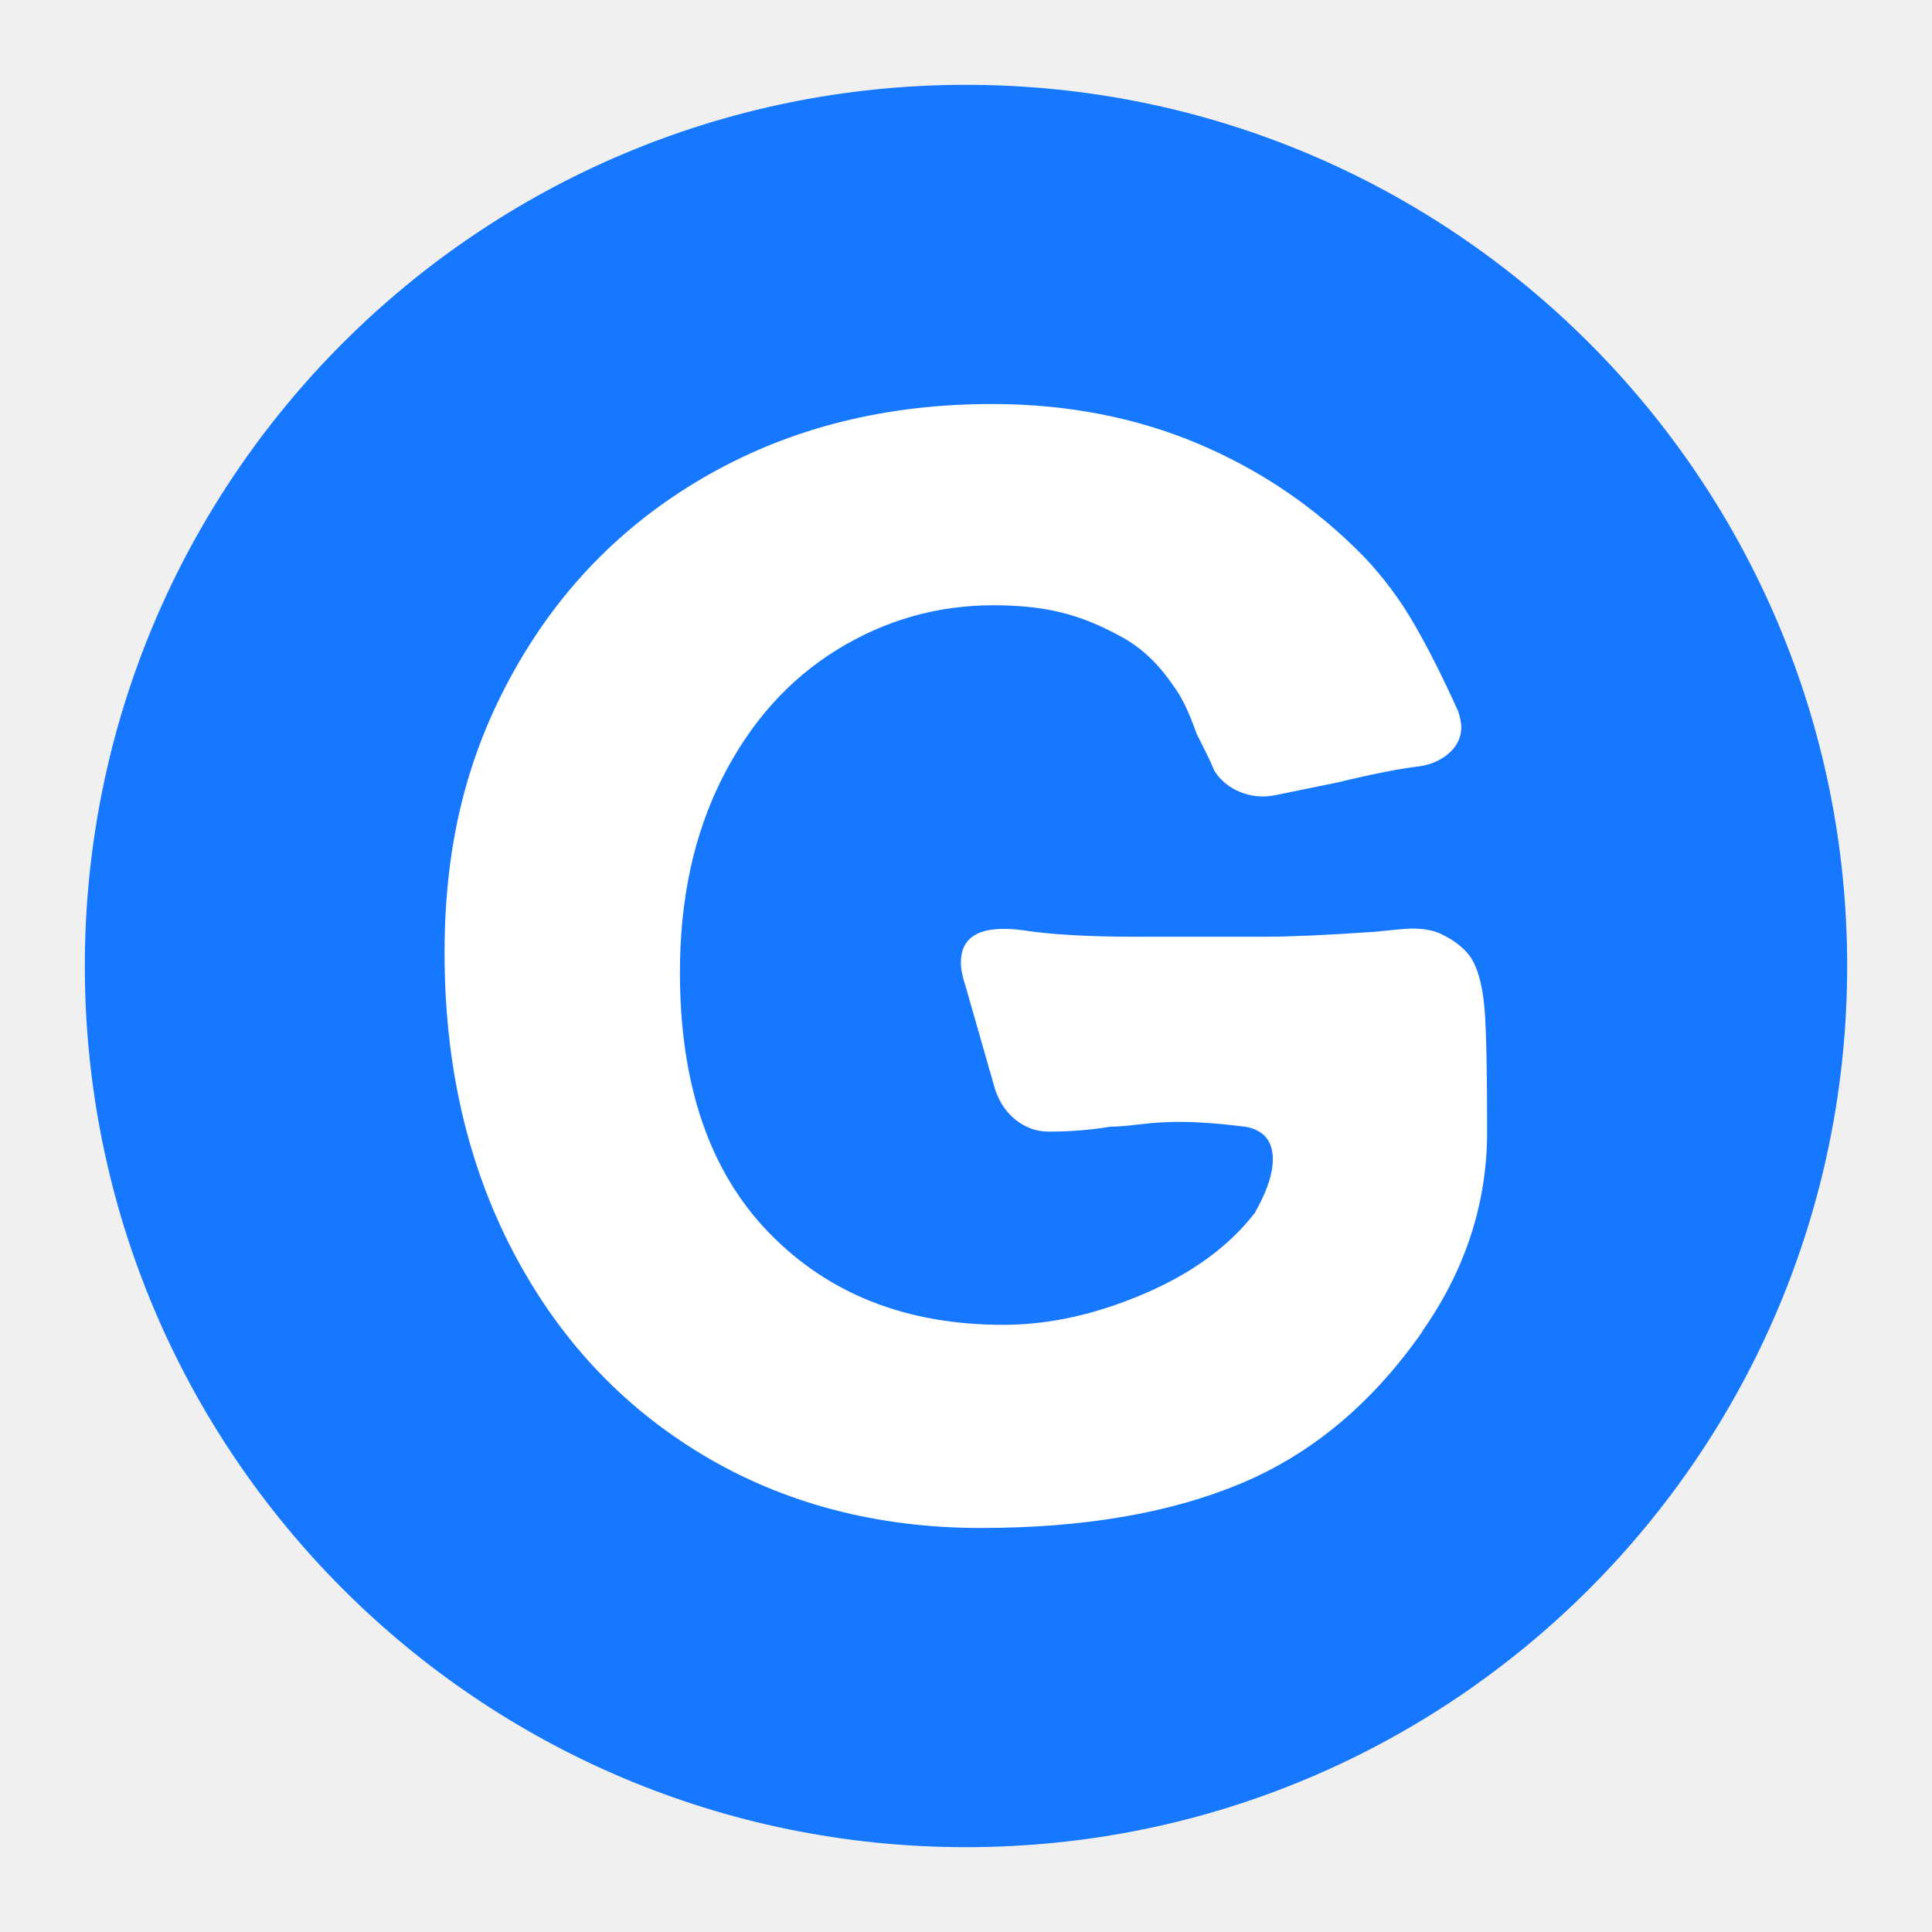
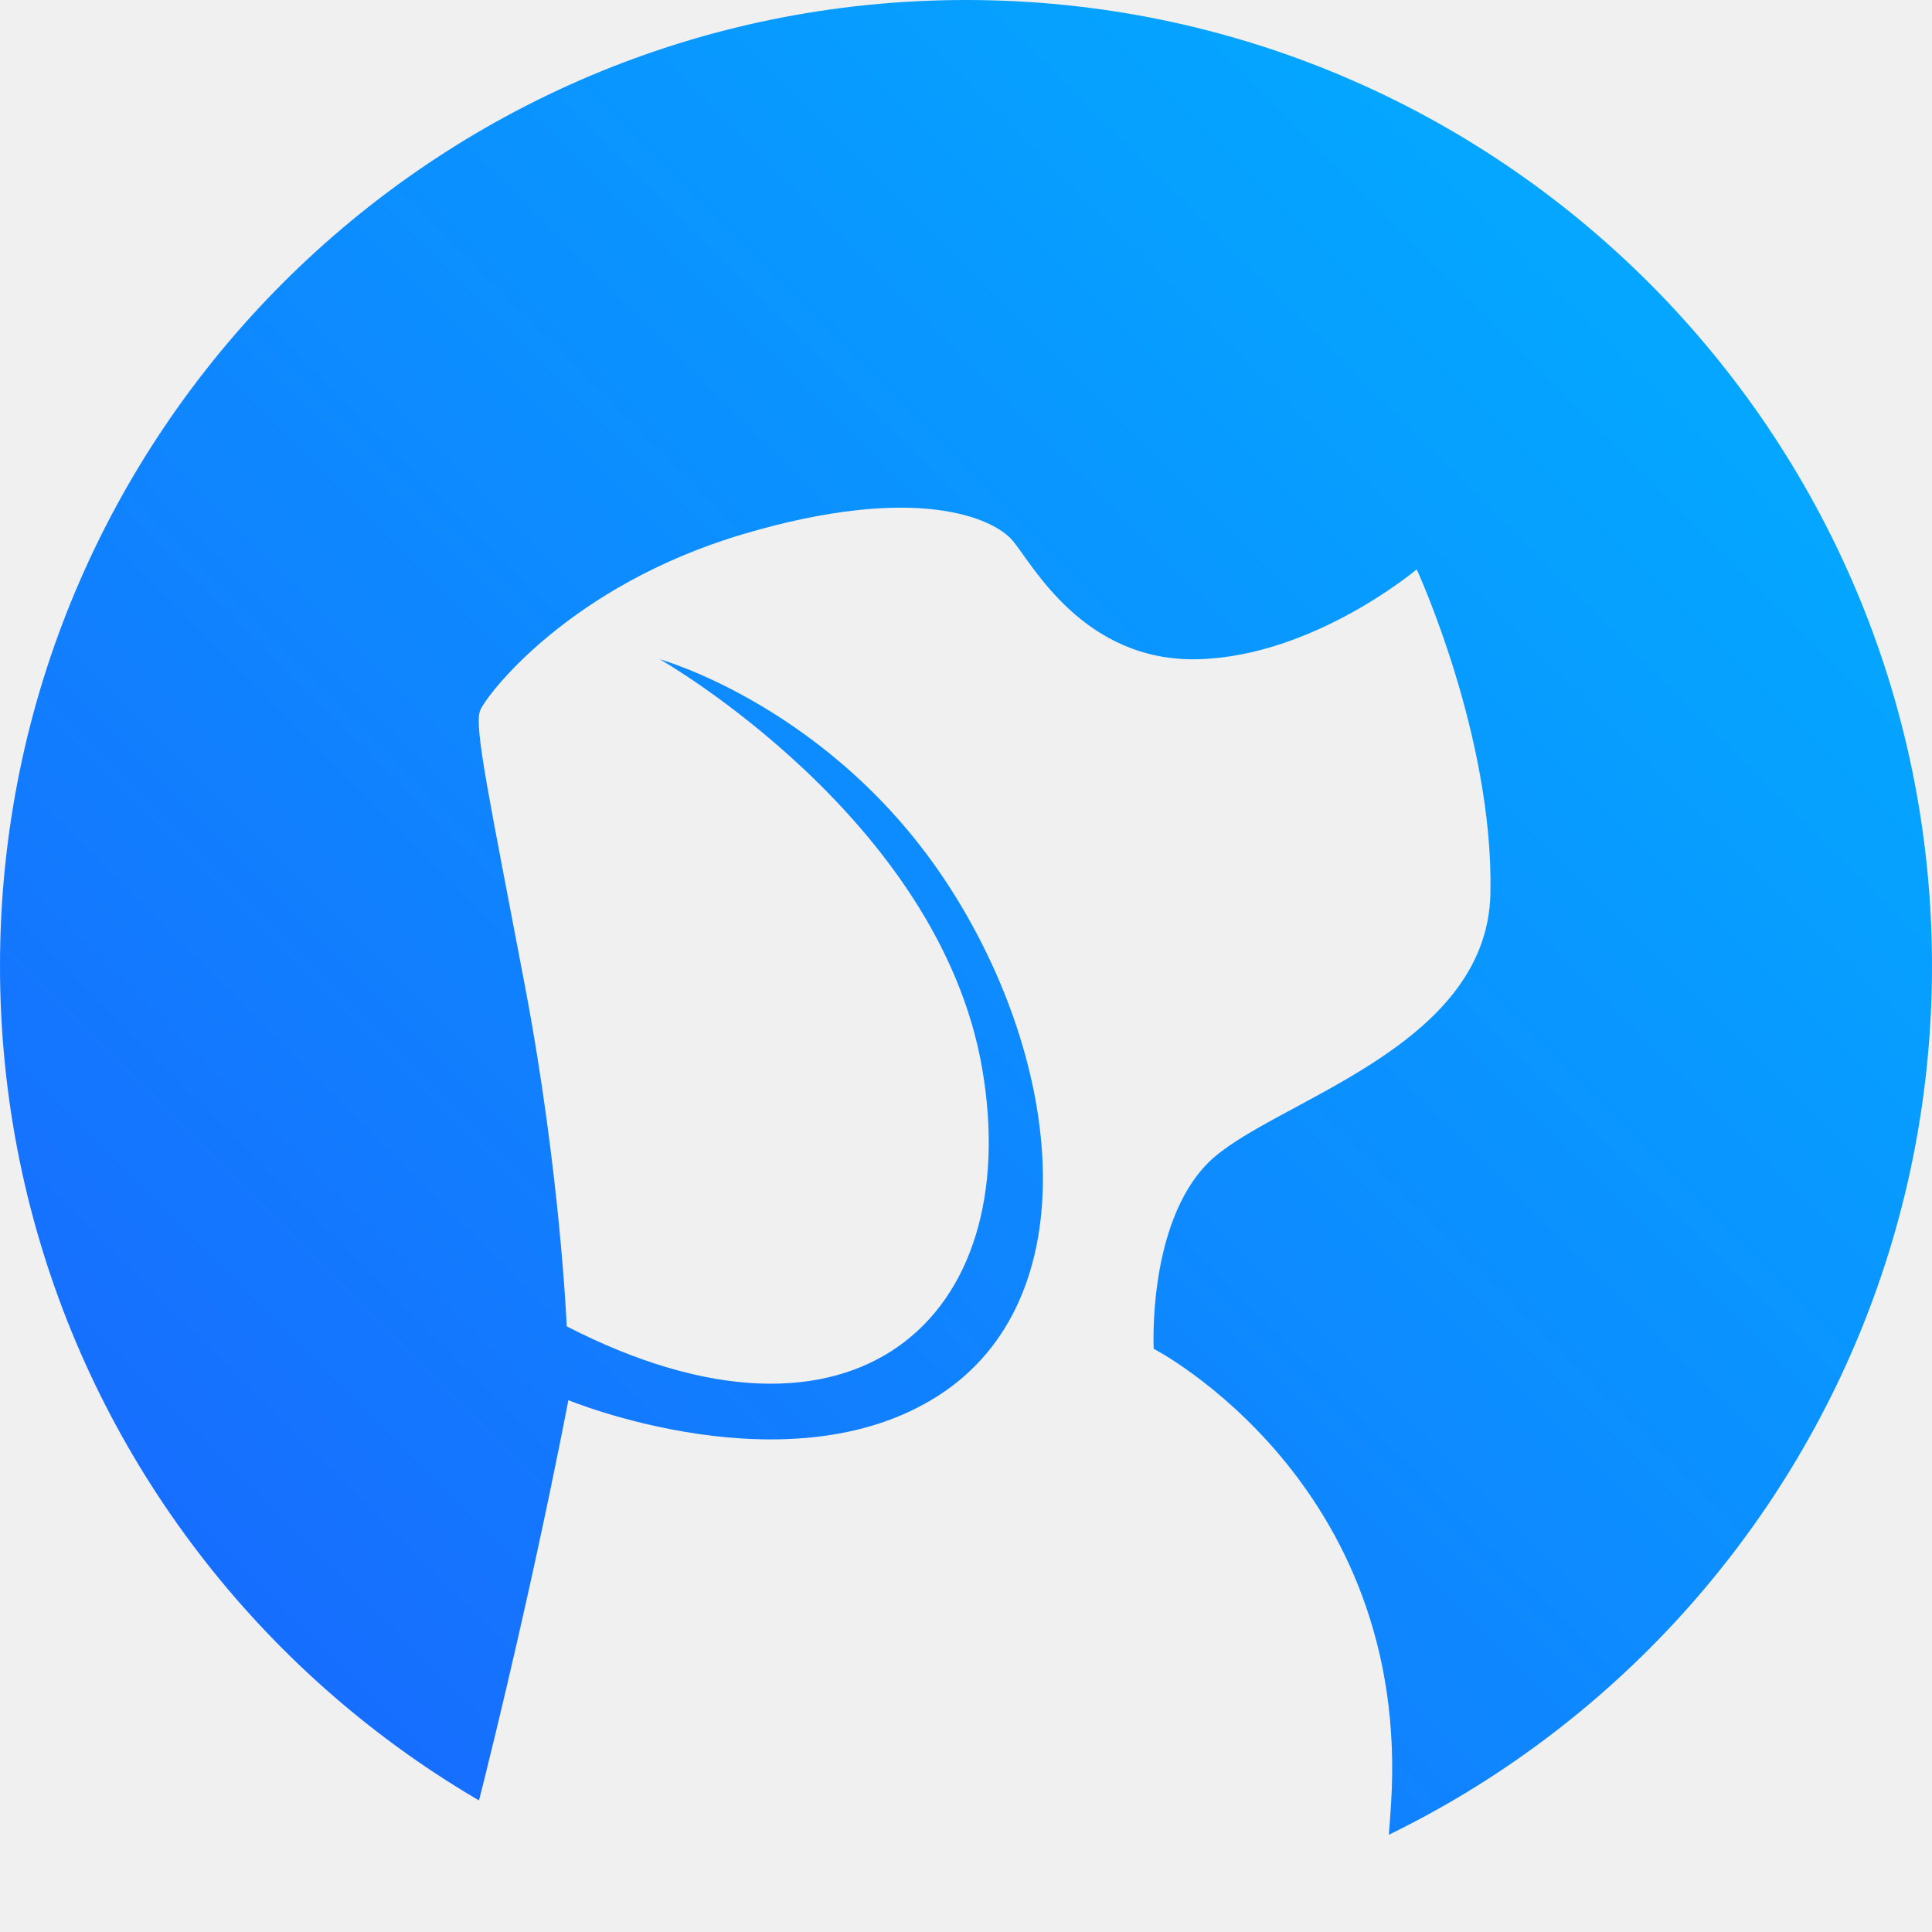
- <svg xmlns="http://www.w3.org/2000/svg" id="uuid-36ae224a-5dd5-43c4-8c6f-1aef4fd52657" data-name="图层 1" viewBox="0 0 192 192">
-   <circle cx="96" cy="96" r="87.57" style="fill: #1677ff;" />
-   <path d="M141.36,132.32c-4.95,7.1-10.95,12.13-18,15.09-7.05,2.96-15.68,4.44-25.91,4.44s-19.53-2.42-27.6-7.26c-8.07-4.84-14.37-11.59-18.89-20.26-4.52-8.66-6.78-18.54-6.78-29.62s2.34-19.96,7.02-28.25c4.68-8.29,11.14-14.74,19.37-19.37,8.23-4.63,17.57-6.94,28.01-6.94,7.42,0,14.26,1.32,20.5,3.95,6.24,2.64,11.73,6.38,16.46,11.22,1.94,2.04,3.6,4.28,5,6.7,1.4,2.42,2.85,5.3,4.36,8.64,.22,.64,.32,1.19,.32,1.61,0,.97-.38,1.8-1.13,2.5-.75,.7-1.72,1.16-2.9,1.37-1.94,.22-4.68,.75-8.23,1.61l-6.3,1.29c-1.19,.22-2.32,.11-3.39-.32-1.08-.43-1.94-1.13-2.58-2.1-.22-.54-.48-1.13-.81-1.78-.32-.65-.65-1.29-.97-1.94-.75-2.15-1.51-3.71-2.26-4.68-1.51-2.26-3.28-3.93-5.33-5-1.94-1.07-3.87-1.86-5.81-2.34-1.94-.49-4.2-.73-6.78-.73-5.6,0-10.79,1.48-15.58,4.44-4.79,2.96-8.58,7.21-11.38,12.75-2.8,5.54-4.2,11.97-4.2,19.29,0,11.19,2.96,19.83,8.88,25.91,5.92,6.08,13.66,9.12,23.25,9.12,4.52,0,9.17-1.02,13.96-3.07,4.79-2.04,8.47-4.73,11.06-8.07l.16-.32c1.08-1.94,1.61-3.6,1.61-5,0-1.83-.92-2.91-2.74-3.23-2.58-.32-4.79-.48-6.62-.48-1.19,0-2.45,.08-3.79,.24-1.35,.16-2.34,.24-2.99,.24-1.94,.32-3.98,.49-6.13,.49-1.19,0-2.26-.38-3.23-1.13-.97-.75-1.67-1.78-2.1-3.07l-2.91-10.17c-.32-.97-.49-1.78-.49-2.42,0-2.69,2.04-3.76,6.14-3.23,2.69,.43,6.4,.65,11.14,.65h13.07c2.37,0,5.97-.16,10.82-.49,1.94-.21,3.17-.32,3.71-.32,1.07,0,1.99,.16,2.74,.49,1.61,.75,2.72,1.69,3.31,2.82,.59,1.13,.97,2.77,1.13,4.92,.16,2.15,.24,6.13,.24,11.95,0,7.1-2.15,13.72-6.46,19.86Z" style="fill: #fff;" />
+ <svg xmlns="http://www.w3.org/2000/svg" id="_图层_1" data-name="图层 1" viewBox="0 0 512 512">
+   <defs>
+     <style>
+       .cls-1 {
+         clip-path: url(#clippath);
+       }
+ 
+       .cls-2 {
+         fill: none;
+       }
+ 
+       .cls-2, .cls-3 {
+         stroke-width: 0px;
+       }
+ 
+       .cls-3 {
+         fill: url(#_未命名的渐变_4);
+       }
+     </style>
+     <clipPath id="clippath">
+       <rect class="cls-2" x="0" y="0" width="512" height="512" rx="256" ry="256" />
+     </clipPath>
+     <linearGradient id="_未命名的渐变_4" data-name="未命名的渐变 4" x1="426.63" y1="85.37" x2="64.59" y2="447.41" gradientUnits="userSpaceOnUse">
+       <stop offset="0" stop-color="#04a6ff" />
+       <stop offset="1" stop-color="#176cfe" />
+     </linearGradient>
+   </defs>
+   <g class="cls-1">
+     <path class="cls-3" d="M0,0v512h117.83c20.36-74.65,32.79-140.94,32.79-140.94,0,0,58.65,24.23,98.17-1.28,39.53-25.49,33.15-87.97,2.55-135.15-30.6-47.17-76.5-59.92-76.5-59.92,0,0,73.95,42.07,85.43,108.37,11.48,66.3-34,107.53-110.08,68.42,0,0-1.7-40.79-11.05-90.09-9.35-49.31-13.6-68.86-11.9-73.11,1.7-4.24,23.8-33.15,69.7-46.75,45.9-13.6,66.3-4.26,71.4,1.69,5.1,5.96,18.7,32.32,49.3,31.46,30.6-.85,57.8-23.81,57.8-23.81,0,0,20.4,44.22,19.54,85.85-.84,41.65-58.65,55.26-74.79,71.4-16.15,16.15-14.45,49.3-14.45,49.3,0,0,68.35,35.3,62.9,120.7-.76,11.92-1.89,23.16-3.32,33.84h146.67V0H0Z" />
+   </g>
</svg>
